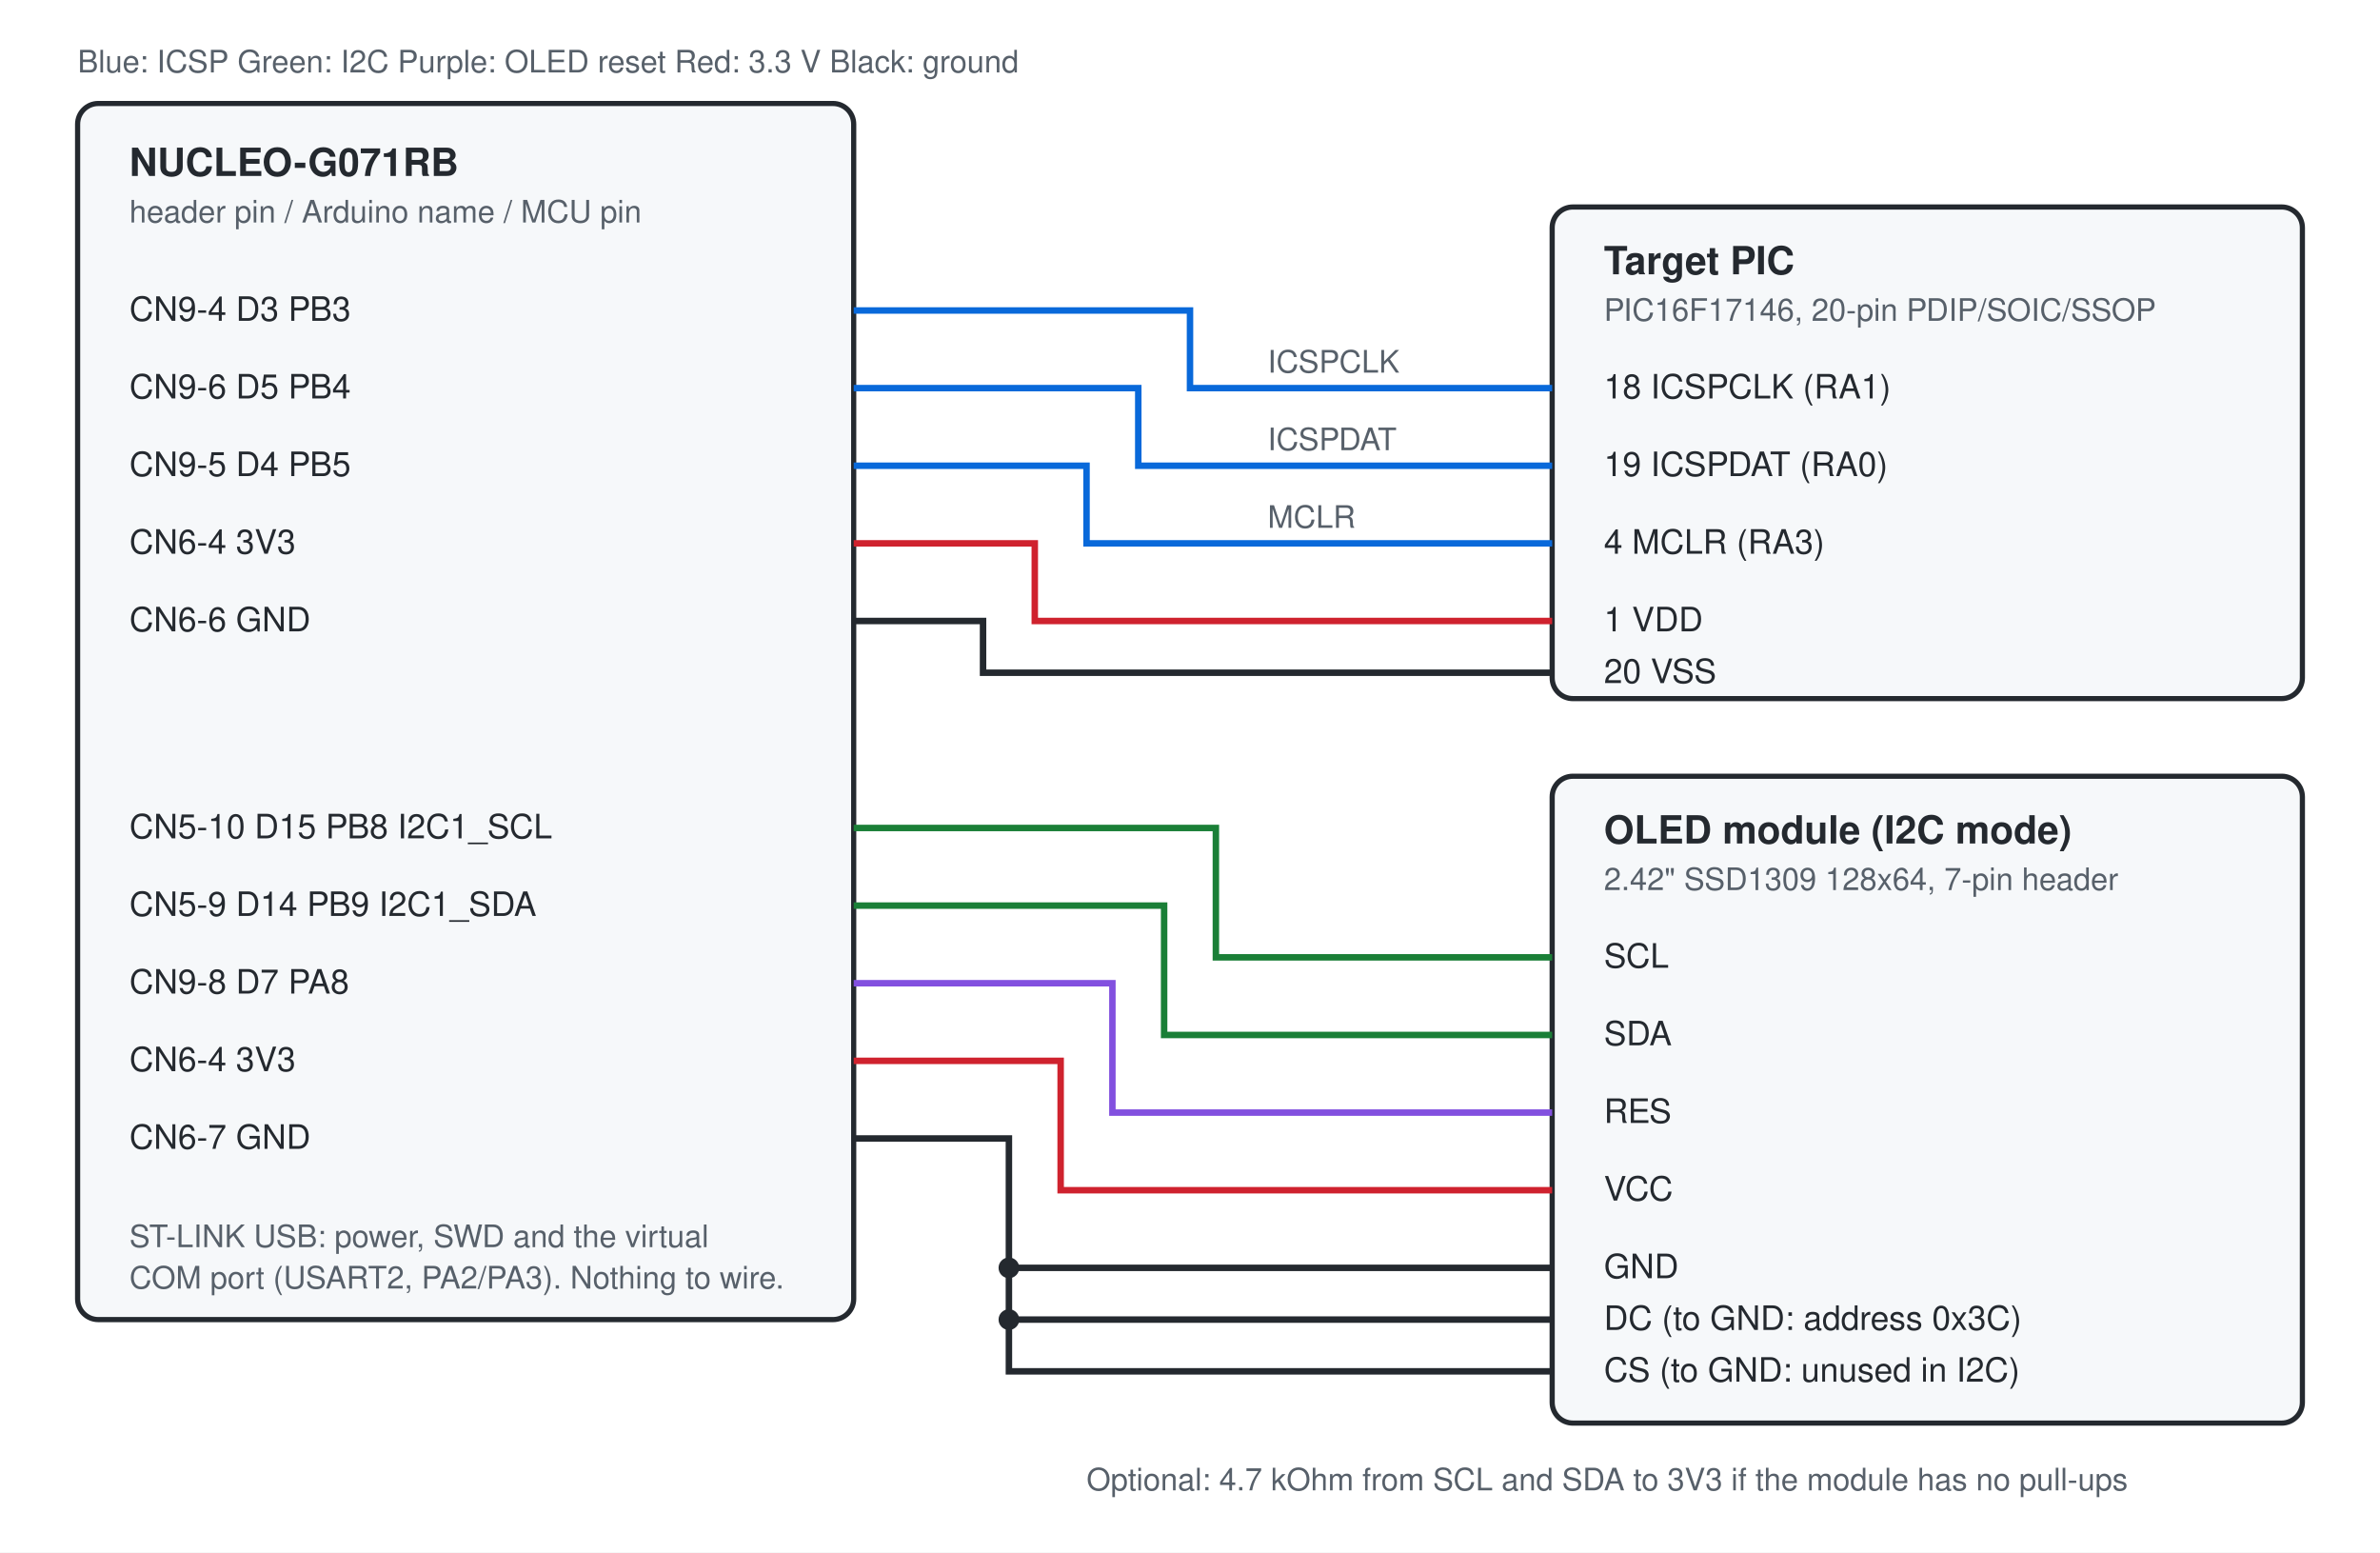
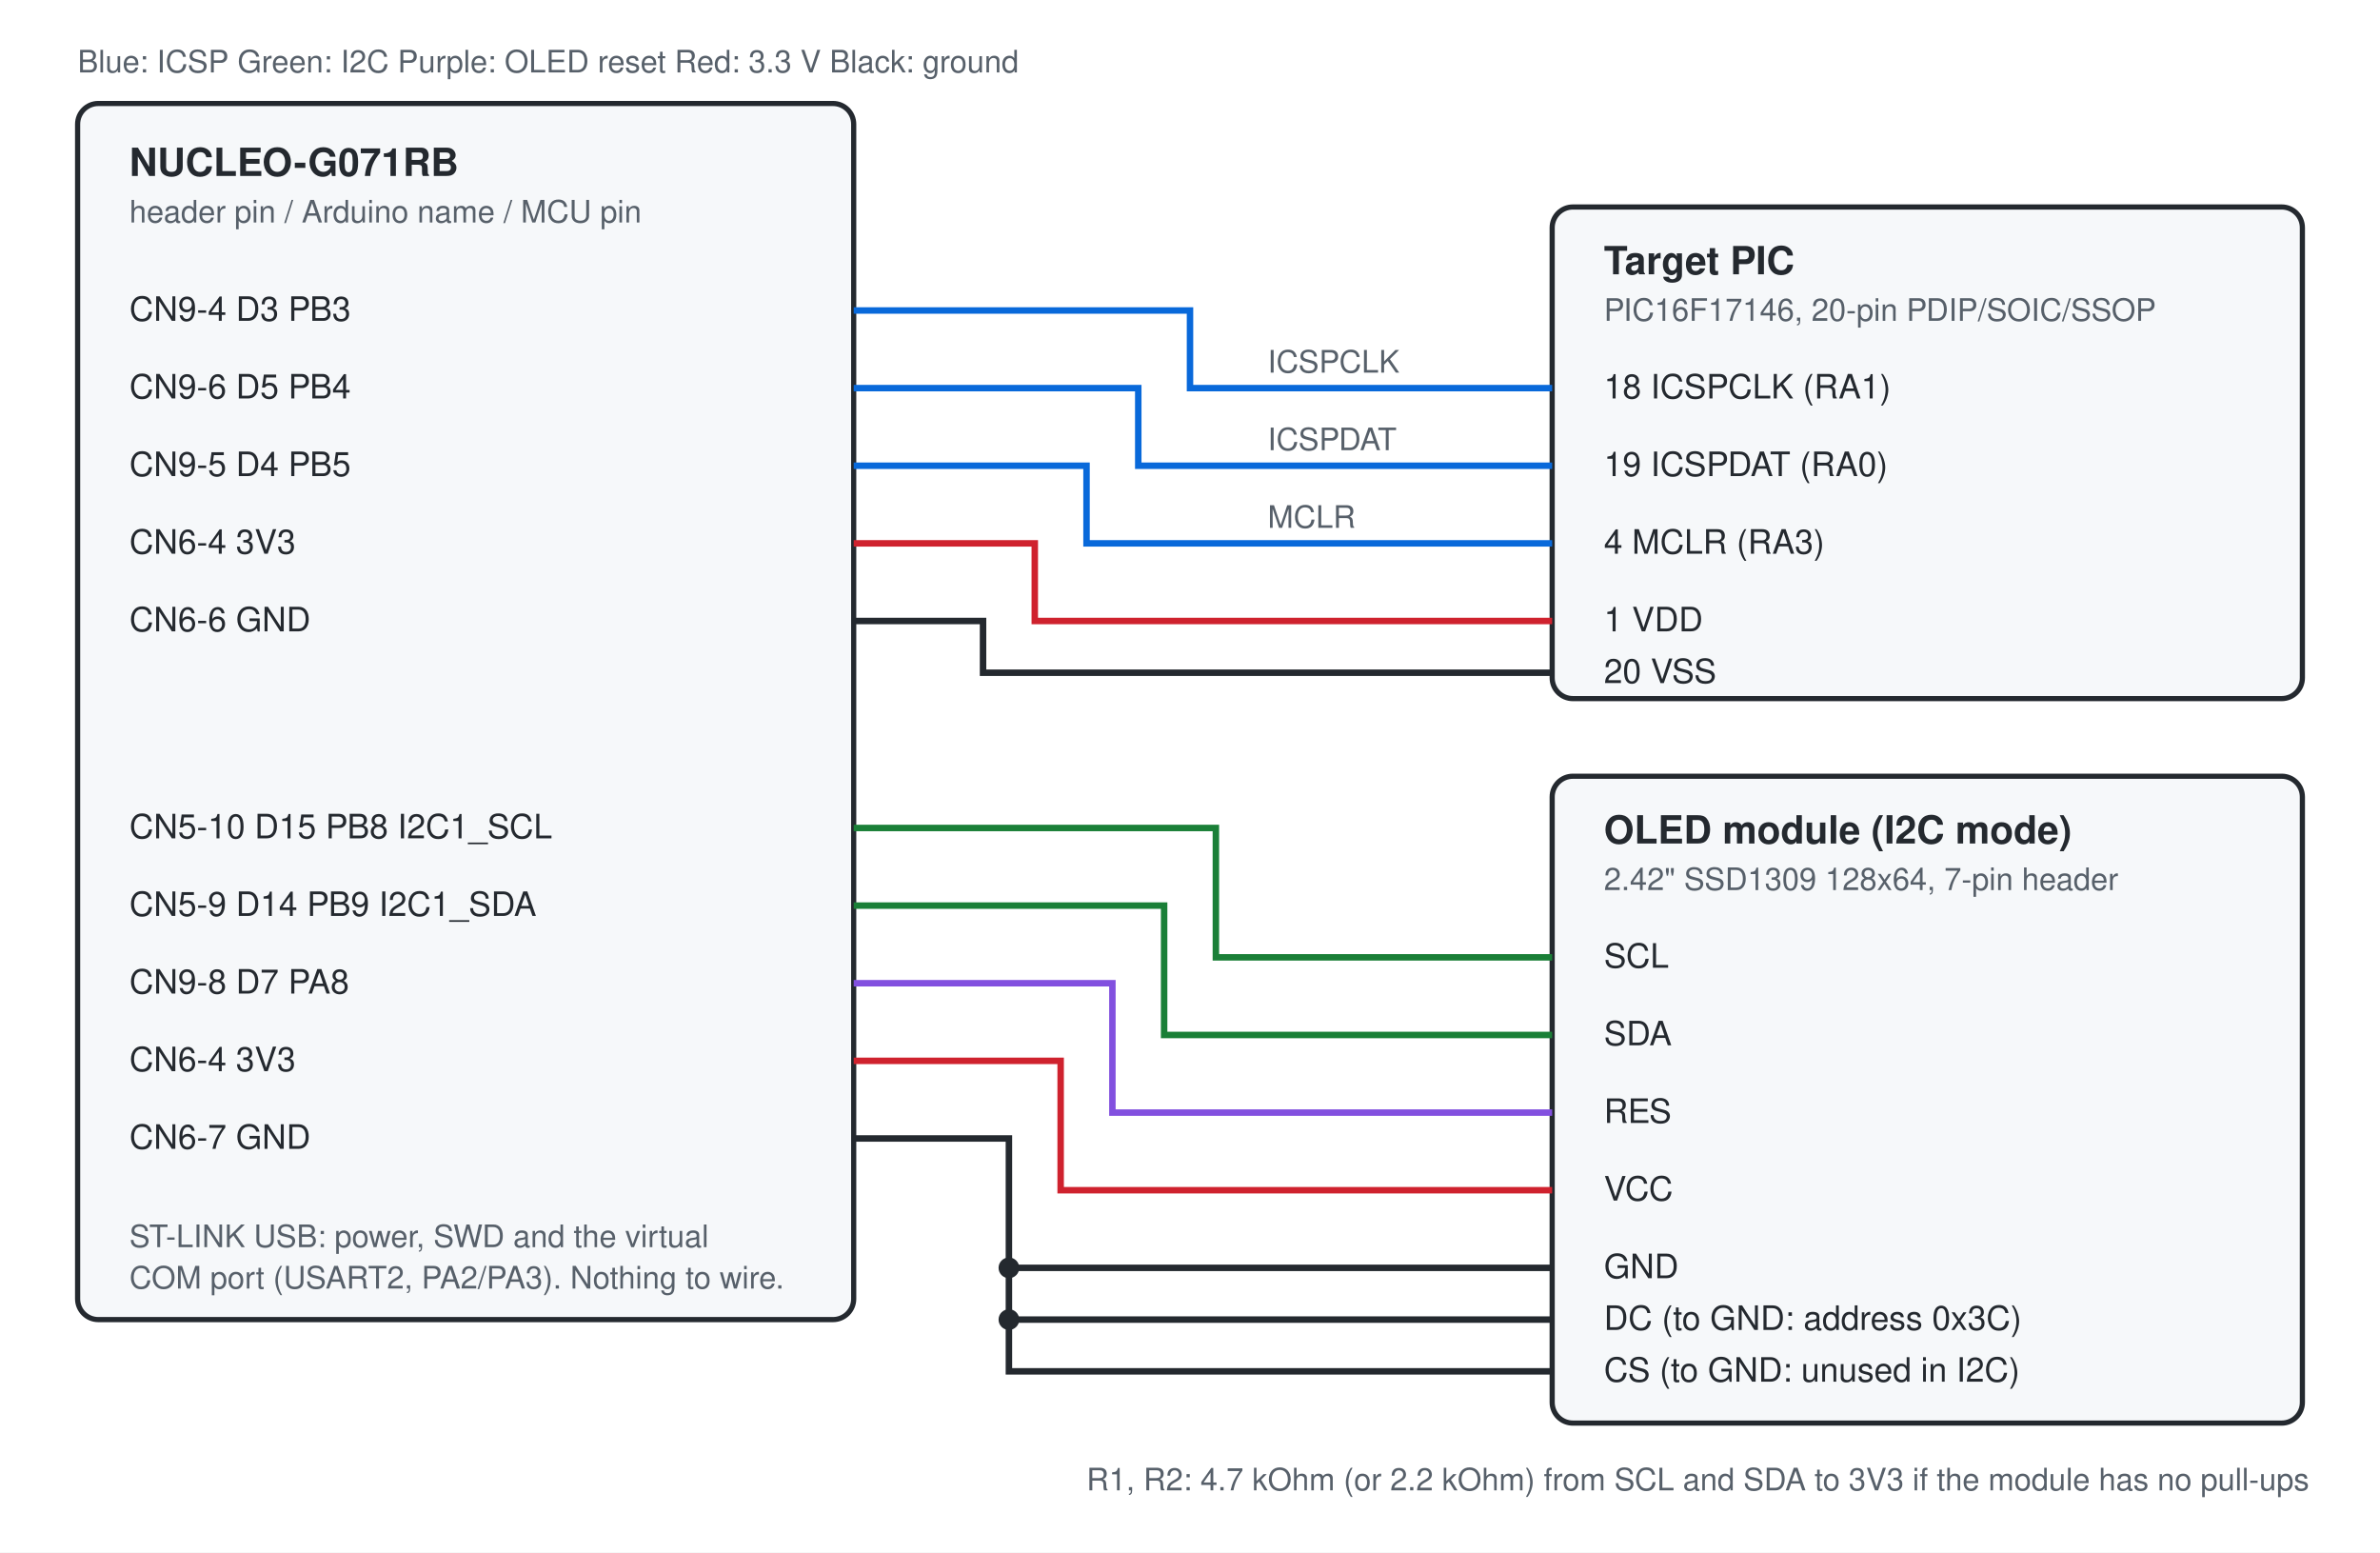
<svg xmlns="http://www.w3.org/2000/svg" width="920" height="600" viewBox="0 0 920 600" font-family="Helvetica, Arial, sans-serif" font-size="13">
  <rect width="920" height="600" fill="#ffffff" />
  <rect fill="#f6f8fa" stroke="#24292f" stroke-width="2" x="30" y="40" width="300" height="470" rx="8" />
  <text font-size="15" font-weight="bold" fill="#24292f" x="50" y="68">NUCLEO-G071RB</text>
  <text font-size="12" fill="#57606a" x="50" y="86">header pin / Arduino name / MCU pin</text>
  <text fill="#24292f" x="50" y="124">CN9-4  D3   PB3</text>
  <text fill="#24292f" x="50" y="154">CN9-6  D5   PB4</text>
  <text fill="#24292f" x="50" y="184">CN9-5  D4   PB5</text>
  <text fill="#24292f" x="50" y="214">CN6-4  3V3</text>
  <text fill="#24292f" x="50" y="244">CN6-6  GND</text>
  <text fill="#24292f" x="50" y="324">CN5-10 D15  PB8  I2C1_SCL</text>
  <text fill="#24292f" x="50" y="354">CN5-9  D14  PB9  I2C1_SDA</text>
  <text fill="#24292f" x="50" y="384">CN9-8  D7   PA8</text>
  <text fill="#24292f" x="50" y="414">CN6-4  3V3</text>
  <text fill="#24292f" x="50" y="444">CN6-7  GND</text>
  <text font-size="12" fill="#57606a" x="50" y="482">ST-LINK USB: power, SWD and the virtual</text>
  <text font-size="12" fill="#57606a" x="50" y="498">COM port (USART2, PA2/PA3). Nothing to wire.</text>
  <rect fill="#f6f8fa" stroke="#24292f" stroke-width="2" x="600" y="80" width="290" height="190" rx="8" />
  <text font-size="15" font-weight="bold" fill="#24292f" x="620" y="106">Target PIC</text>
  <text font-size="12" fill="#57606a" x="620" y="124">PIC16F17146, 20-pin PDIP/SOIC/SSOP</text>
  <text fill="#24292f" x="620" y="154">18  ICSPCLK (RA1)</text>
  <text fill="#24292f" x="620" y="184">19  ICSPDAT (RA0)</text>
  <text fill="#24292f" x="620" y="214">4   MCLR (RA3)</text>
  <text fill="#24292f" x="620" y="244">1   VDD</text>
  <text fill="#24292f" x="620" y="264">20  VSS</text>
  <polyline fill="none" stroke="#0969da" stroke-width="2.5" points="330,120 460,120 460,150 600,150" />
  <polyline fill="none" stroke="#0969da" stroke-width="2.5" points="330,150 440,150 440,180 600,180" />
  <polyline fill="none" stroke="#0969da" stroke-width="2.5" points="330,180 420,180 420,210 600,210" />
  <polyline fill="none" stroke="#cf222e" stroke-width="2.5" points="330,210 400,210 400,240 600,240" />
  <polyline fill="none" stroke="#24292f" stroke-width="2.5" points="330,240 380,240 380,260 600,260" />
  <text font-size="12" fill="#57606a" x="490" y="144">ICSPCLK</text>
  <text font-size="12" fill="#57606a" x="490" y="174">ICSPDAT</text>
  <text font-size="12" fill="#57606a" x="490" y="204">MCLR</text>
  <rect fill="#f6f8fa" stroke="#24292f" stroke-width="2" x="600" y="300" width="290" height="250" rx="8" />
  <text font-size="15" font-weight="bold" fill="#24292f" x="620" y="326">OLED module (I2C mode)</text>
  <text font-size="12" fill="#57606a" x="620" y="344">2.42" SSD1309 128x64, 7-pin header</text>
  <text fill="#24292f" x="620" y="374">SCL</text>
  <text fill="#24292f" x="620" y="404">SDA</text>
  <text fill="#24292f" x="620" y="434">RES</text>
  <text fill="#24292f" x="620" y="464">VCC</text>
  <text fill="#24292f" x="620" y="494">GND</text>
  <text fill="#24292f" x="620" y="514">DC   (to GND: address 0x3C)</text>
  <text fill="#24292f" x="620" y="534">CS   (to GND: unused in I2C)</text>
  <polyline fill="none" stroke="#1a7f37" stroke-width="2.5" points="330,320 470,320 470,370 600,370" />
  <polyline fill="none" stroke="#1a7f37" stroke-width="2.5" points="330,350 450,350 450,400 600,400" />
  <polyline fill="none" stroke="#8250df" stroke-width="2.5" points="330,380 430,380 430,430 600,430" />
  <polyline fill="none" stroke="#cf222e" stroke-width="2.5" points="330,410 410,410 410,460 600,460" />
  <polyline fill="none" stroke="#24292f" stroke-width="2.5" points="330,440 390,440 390,530 600,530" />
  <polyline fill="none" stroke="#24292f" stroke-width="2.5" points="390,490 600,490" />
  <polyline fill="none" stroke="#24292f" stroke-width="2.5" points="390,510 600,510" />
  <circle cx="390" cy="490" r="4" fill="#24292f" />
  <circle cx="390" cy="510" r="4" fill="#24292f" />
-   <text font-size="12" fill="#57606a" x="420" y="576">Optional: 4.7 kOhm from SCL and SDA to 3V3 if the module has no pull-ups</text>
+   <text font-size="12" fill="#57606a" x="420" y="576">R1, R2: 4.7 kOhm (or 2.2 kOhm) from SCL and SDA to 3V3 if the module has no pull-ups</text>
  <text font-size="12" fill="#57606a" x="30" y="28">Blue: ICSP   Green: I2C   Purple: OLED reset   Red: 3.3 V   Black: ground</text>
</svg>
